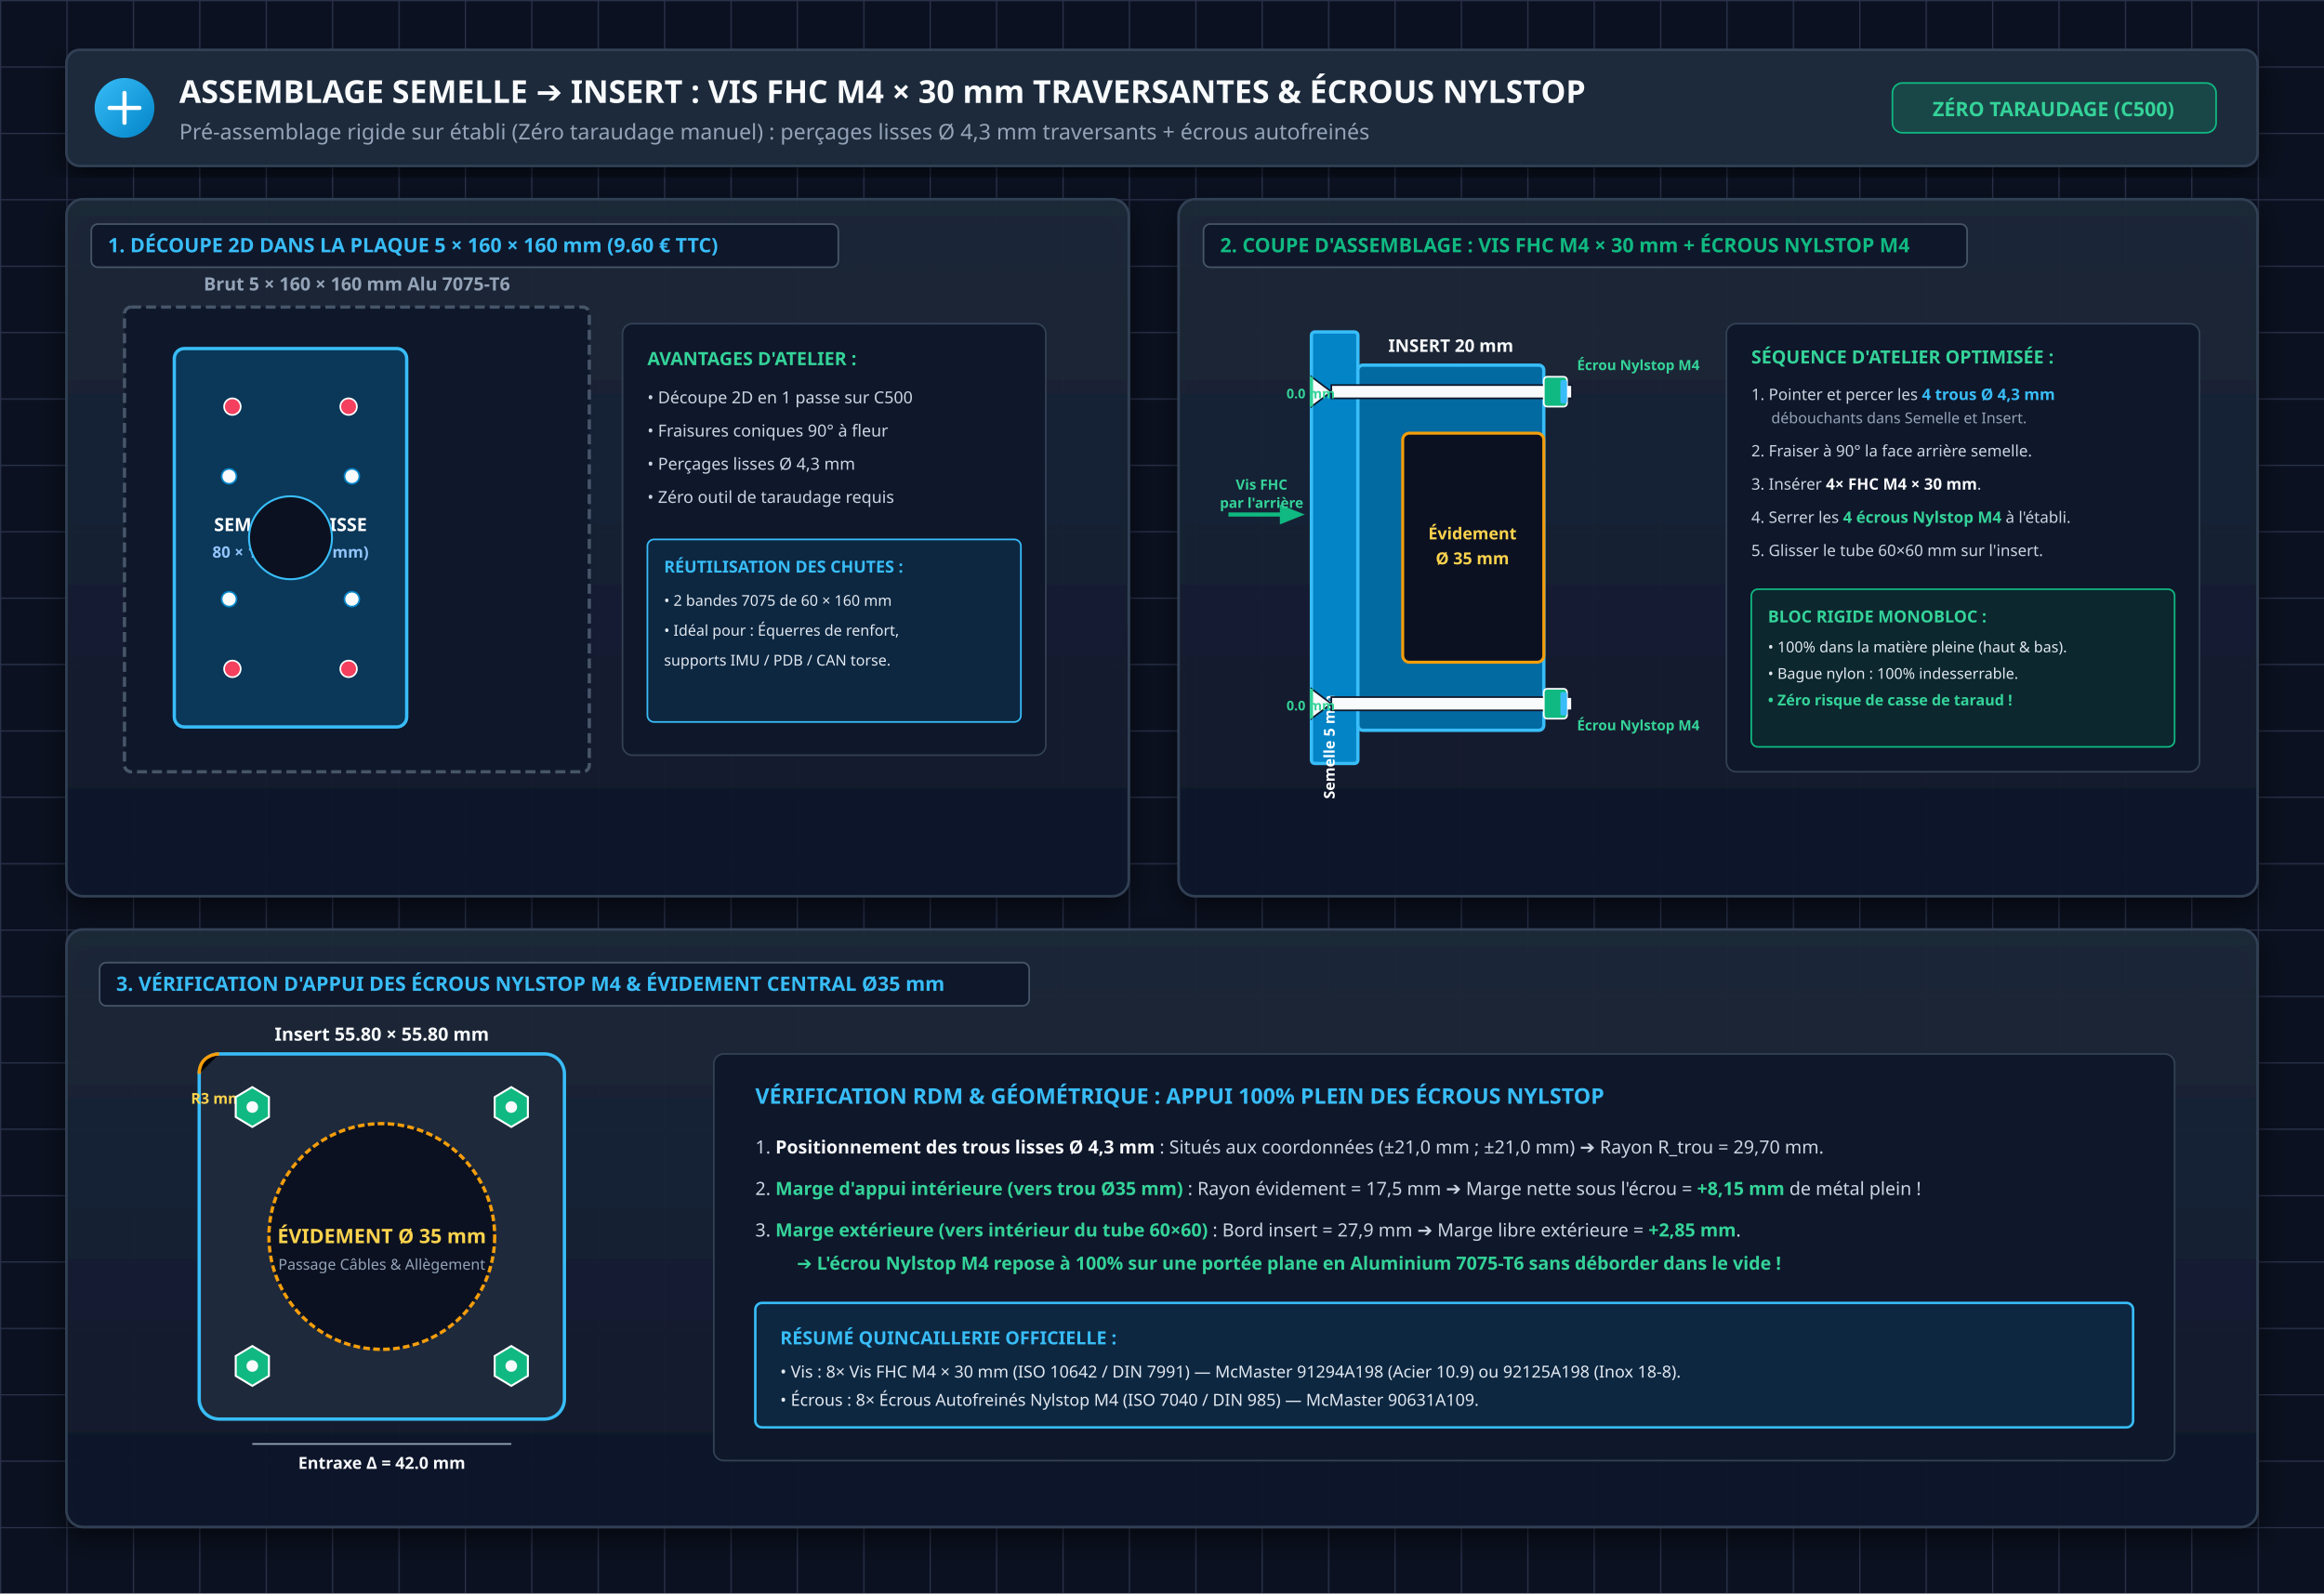
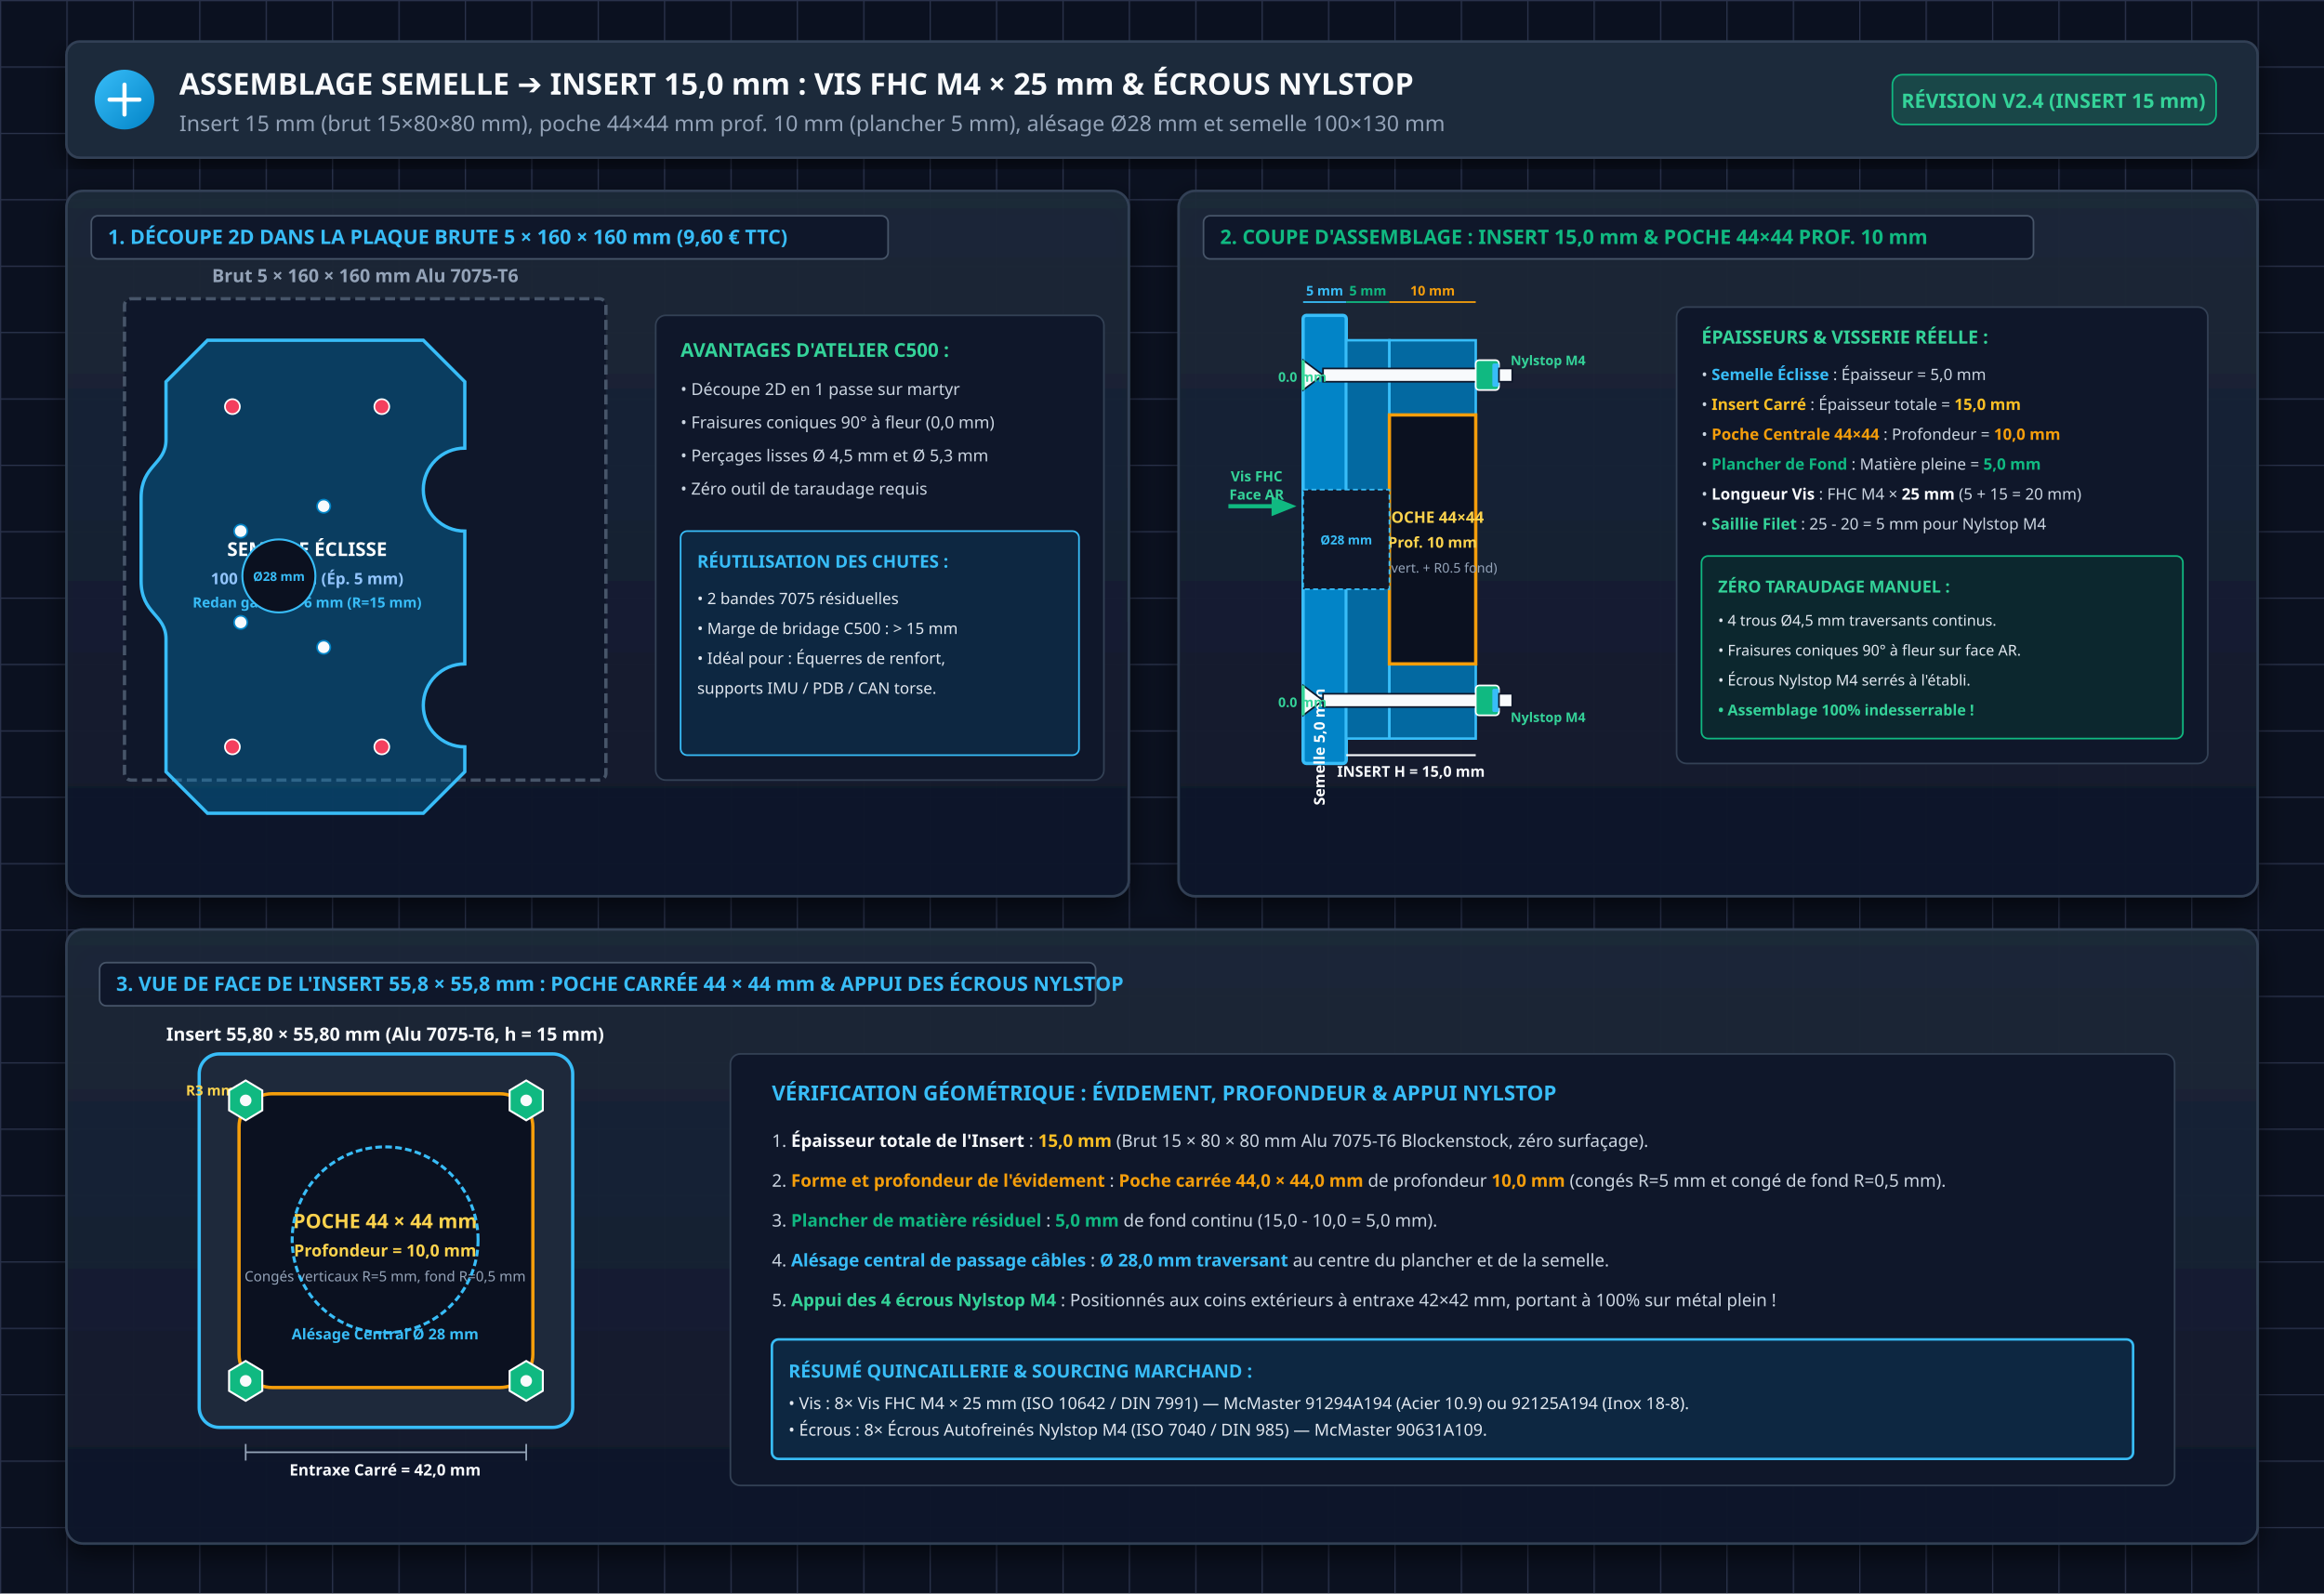
<svg xmlns="http://www.w3.org/2000/svg" viewBox="0 0 1400 960" width="100%" height="100%">
  <defs>
-     <pattern id="grid-pattern-fhc" width="40" height="40" patternUnits="userSpaceOnUse">
+     <pattern id="grid-pattern-fhc-v2" width="40" height="40" patternUnits="userSpaceOnUse">
      <path d="M 40 0 L 0 0 0 40" fill="none" stroke="#1e293b" stroke-width="1" />
      <path d="M 200 0 L 0 0 0 200" fill="none" stroke="#2a324b" stroke-width="1.5" />
    </pattern>
    <linearGradient id="grad-sky-fhc" x1="0%" y1="0%" x2="100%" y2="100%">
      <stop offset="0%" stop-color="#38bdf8" />
      <stop offset="100%" stop-color="#0284c7" />
    </linearGradient>
    <linearGradient id="grad-amber-fhc" x1="0%" y1="0%" x2="100%" y2="100%">
      <stop offset="0%" stop-color="#f59e0b" />
      <stop offset="100%" stop-color="#b45309" />
    </linearGradient>
    <linearGradient id="grad-emerald-fhc" x1="0%" y1="0%" x2="100%" y2="100%">
      <stop offset="0%" stop-color="#10b981" />
      <stop offset="100%" stop-color="#047857" />
    </linearGradient>
    <linearGradient id="grad-rose-fhc" x1="0%" y1="0%" x2="100%" y2="100%">
      <stop offset="0%" stop-color="#f43f5e" />
      <stop offset="100%" stop-color="#be123c" />
    </linearGradient>
    <linearGradient id="grad-card-fhc" x1="0%" y1="0%" x2="0%" y2="100%">
      <stop offset="0%" stop-color="#1e293b" stop-opacity="0.95" />
      <stop offset="100%" stop-color="#0f172a" stop-opacity="0.95" />
    </linearGradient>
    <marker id="arrow-fhc" viewBox="0 0 10 10" refX="6" refY="5" markerWidth="6" markerHeight="6" orient="auto-start-reverse">
      <path d="M 0 1 L 10 5 L 0 9 z" fill="#10b981" />
    </marker>
    <filter id="drop-shadow-fhc" x="-10%" y="-10%" width="120%" height="120%">
      <feDropShadow dx="0" dy="6" stdDeviation="8" flood-color="#000000" flood-opacity="0.6" />
    </filter>
  </defs>
  <rect width="1400" height="960" fill="#0b1120" />
-   <rect width="1400" height="960" fill="url(#grid-pattern-fhc)" />
-   <g transform="translate(40, 30)">
+   <rect width="1400" height="960" fill="url(#grid-pattern-fhc-v2)" />
+   <g transform="translate(40, 25)">
    <rect width="1320" height="70" rx="8" fill="#1e293b" stroke="#334155" stroke-width="1.5" filter="url(#drop-shadow-fhc)" />
    <circle cx="35" cy="35" r="18" fill="url(#grad-sky-fhc)" />
    <path d="M 26 35 L 44 35 M 35 26 L 35 44" stroke="#ffffff" stroke-width="2.5" stroke-linecap="round" />
-     <text x="68" y="32" font-family="'Segoe UI', sans-serif" font-size="19" font-weight="700" fill="#f8fafc">
-       ASSEMBLAGE SEMELLE ➔ INSERT : VIS FHC M4 × 30 mm TRAVERSANTES &amp; ÉCROUS NYLSTOP
+     <text x="68" y="32" font-family="'Segoe UI', sans-serif" font-size="18" font-weight="700" fill="#f8fafc">
+       ASSEMBLAGE SEMELLE ➔ INSERT 15,0 mm : VIS FHC M4 × 25 mm &amp; ÉCROUS NYLSTOP
    </text>
    <text x="68" y="54" font-family="'Segoe UI', sans-serif" font-size="13" font-weight="500" fill="#94a3b8">
-       Pré-assemblage rigide sur établi (Zéro taraudage manuel) : perçages lisses Ø 4,3 mm traversants + écrous autofreinés
+       Insert 15 mm (brut 15×80×80 mm), poche 44×44 mm prof. 10 mm (plancher 5 mm), alésage Ø28 mm et semelle 100×130 mm
    </text>
    <rect x="1100" y="20" width="195" height="30" rx="6" fill="#10b981" fill-opacity="0.2" stroke="#10b981" stroke-width="1" />
    <text x="1197" y="40" text-anchor="middle" font-family="'Segoe UI', sans-serif" font-size="12" font-weight="700" fill="#34d399">
-       ZÉRO TARAUDAGE (C500)
-     </text>
-   </g>
-   <g transform="translate(40, 120)">
-     <rect width="640" height="420" rx="10" fill="url(#grad-card-fhc)" stroke="#334155" stroke-width="1.5" filter="url(#drop-shadow-fhc)" />
-     <rect x="15" y="15" width="450" height="26" rx="4" fill="#0f172a" stroke="#475569" stroke-width="1" />
+       RÉVISION V2.4 (INSERT 15 mm)
+     </text>
+   </g>
+   <g transform="translate(40, 115)">
+     <rect width="640" height="425" rx="10" fill="url(#grad-card-fhc)" stroke="#334155" stroke-width="1.5" filter="url(#drop-shadow-fhc)" />
+     <rect x="15" y="15" width="480" height="26" rx="4" fill="#0f172a" stroke="#475569" stroke-width="1" />
    <text x="25" y="32" font-family="'Segoe UI', sans-serif" font-size="12" font-weight="700" fill="#38bdf8">
-       1. DÉCOUPE 2D DANS LA PLAQUE 5 × 160 × 160 mm (9.60 € TTC)
+       1. DÉCOUPE 2D DANS LA PLAQUE BRUTE 5 × 160 × 160 mm (9,60 € TTC)
    </text>
    <g transform="translate(35, 65)">
-       <rect x="0" y="0" width="280" height="280" rx="4" fill="#0f172a" stroke="#475569" stroke-width="2" stroke-dasharray="6,3" />
-       <text x="140" y="-10" text-anchor="middle" font-family="'Segoe UI', sans-serif" font-size="11" font-weight="700" fill="#94a3b8">Brut 5 × 160 × 160 mm Alu 7075-T6</text>
-       <g transform="translate(30, 25)">
-         <rect x="0" y="0" width="140" height="228" rx="6" fill="#0284c7" fill-opacity="0.3" stroke="#38bdf8" stroke-width="2" />
-         <text x="70" y="110" text-anchor="middle" font-family="'Segoe UI', sans-serif" font-size="11" font-weight="700" fill="#ffffff">SEMELLE ÉCLISSE</text>
-         <text x="70" y="126" text-anchor="middle" font-family="'Segoe UI', sans-serif" font-size="9.5" font-weight="600" fill="#93c5fd">80 × 130 mm (5 mm)</text>
-         <circle cx="70" cy="114" r="25" fill="#0b1120" stroke="#38bdf8" stroke-width="1.2" />
-         <circle cx="33" cy="77" r="4.5" fill="#f8fafc" stroke="#0284c7" stroke-width="1" />
-         <circle cx="107" cy="77" r="4.5" fill="#f8fafc" stroke="#0284c7" stroke-width="1" />
-         <circle cx="33" cy="151" r="4.5" fill="#f8fafc" stroke="#0284c7" stroke-width="1" />
-         <circle cx="107" cy="151" r="4.5" fill="#f8fafc" stroke="#0284c7" stroke-width="1" />
-         <circle cx="35" cy="35" r="5" fill="#f43f5e" stroke="#ffffff" stroke-width="1" />
-         <circle cx="105" cy="35" r="5" fill="#f43f5e" stroke="#ffffff" stroke-width="1" />
-         <circle cx="35" cy="193" r="5" fill="#f43f5e" stroke="#ffffff" stroke-width="1" />
-         <circle cx="105" cy="193" r="5" fill="#f43f5e" stroke="#ffffff" stroke-width="1" />
-       </g>
-       <g transform="translate(300, 10)">
-         <rect width="255" height="260" rx="6" fill="#0f172a" stroke="#334155" stroke-width="1" />
-         <text x="15" y="25" font-family="'Segoe UI', sans-serif" font-size="11" font-weight="700" fill="#34d399">AVANTAGES D'ATELIER :</text>
-         <text x="15" y="48" font-family="'Segoe UI', sans-serif" font-size="10" fill="#cbd5e1">• Découpe 2D en 1 passe sur C500</text>
-         <text x="15" y="68" font-family="'Segoe UI', sans-serif" font-size="10" fill="#cbd5e1">• Fraisures coniques 90° à fleur</text>
-         <text x="15" y="88" font-family="'Segoe UI', sans-serif" font-size="10" fill="#cbd5e1">• Perçages lisses Ø 4,3 mm</text>
+       <rect x="0" y="0" width="290" height="290" rx="4" fill="#0f172a" stroke="#475569" stroke-width="2" stroke-dasharray="6,3" />
+       <text x="145" y="-10" text-anchor="middle" font-family="'Segoe UI', sans-serif" font-size="11" font-weight="700" fill="#94a3b8">Brut 5 × 160 × 160 mm Alu 7075-T6</text>
+       <g transform="translate(25, 25)">
+         <path d="           M 25 0            L 155 0            L 180 25            L 180 65            A 22 22 0 0 0 180 115            L 180 155            L 180 195            A 22 22 0 0 0 180 245            L 180 260            L 155 285            L 25 285            L 0 260            L 0 180            C 0 165 -15 165 -15 145            L -15 95            C -15 75 0 75 0 60            L 0 25            Z         " fill="#0284c7" fill-opacity="0.35" stroke="#38bdf8" stroke-width="2" />
+         <text x="85" y="130" text-anchor="middle" font-family="'Segoe UI', sans-serif" font-size="11.5" font-weight="700" fill="#ffffff">SEMELLE ÉCLISSE</text>
+         <text x="85" y="147" text-anchor="middle" font-family="'Segoe UI', sans-serif" font-size="9.5" font-weight="600" fill="#93c5fd">100 × 130 mm (Ép. 5 mm)</text>
+         <text x="85" y="161" text-anchor="middle" font-family="'Segoe UI', sans-serif" font-size="8.5" font-weight="600" fill="#38bdf8">Redan gauche +6 mm (R=15 mm)</text>
+         <circle cx="68" cy="142" r="22" fill="#0b1120" stroke="#38bdf8" stroke-width="1.2" />
+         <text x="68" y="145" text-anchor="middle" font-family="'Segoe UI', sans-serif" font-size="7.5" font-weight="700" fill="#38bdf8">Ø28 mm</text>
+         <circle cx="45" cy="115" r="4" fill="#f8fafc" stroke="#0284c7" stroke-width="1" />
+         <circle cx="95" cy="100" r="4" fill="#f8fafc" stroke="#0284c7" stroke-width="1" />
+         <circle cx="45" cy="170" r="4" fill="#f8fafc" stroke="#0284c7" stroke-width="1" />
+         <circle cx="95" cy="185" r="4" fill="#f8fafc" stroke="#0284c7" stroke-width="1" />
+         <circle cx="40" cy="40" r="4.5" fill="#f43f5e" stroke="#ffffff" stroke-width="1" />
+         <circle cx="130" cy="40" r="4.5" fill="#f43f5e" stroke="#ffffff" stroke-width="1" />
+         <circle cx="40" cy="245" r="4.5" fill="#f43f5e" stroke="#ffffff" stroke-width="1" />
+         <circle cx="130" cy="245" r="4.5" fill="#f43f5e" stroke="#ffffff" stroke-width="1" />
+       </g>
+       <g transform="translate(320, 10)">
+         <rect width="270" height="280" rx="6" fill="#0f172a" stroke="#334155" stroke-width="1" />
+         <text x="15" y="25" font-family="'Segoe UI', sans-serif" font-size="11.5" font-weight="700" fill="#34d399">AVANTAGES D'ATELIER C500 :</text>
+         <text x="15" y="48" font-family="'Segoe UI', sans-serif" font-size="10" fill="#cbd5e1">• Découpe 2D en 1 passe sur martyr</text>
+         <text x="15" y="68" font-family="'Segoe UI', sans-serif" font-size="10" fill="#cbd5e1">• Fraisures coniques 90° à fleur (0,0 mm)</text>
+         <text x="15" y="88" font-family="'Segoe UI', sans-serif" font-size="10" fill="#cbd5e1">• Perçages lisses Ø 4,5 mm et Ø 5,3 mm</text>
        <text x="15" y="108" font-family="'Segoe UI', sans-serif" font-size="10" fill="#cbd5e1">• Zéro outil de taraudage requis</text>
-         <rect x="15" y="130" width="225" height="110" rx="4" fill="#0284c7" fill-opacity="0.15" stroke="#38bdf8" stroke-width="1" />
-         <text x="25" y="150" font-family="'Segoe UI', sans-serif" font-size="10" font-weight="700" fill="#38bdf8">RÉUTILISATION DES CHUTES :</text>
-         <text x="25" y="170" font-family="'Segoe UI', sans-serif" font-size="9" fill="#e2e8f0">• 2 bandes 7075 de 60 × 160 mm</text>
-         <text x="25" y="188" font-family="'Segoe UI', sans-serif" font-size="9" fill="#e2e8f0">• Idéal pour : Équerres de renfort,</text>
-         <text x="25" y="206" font-family="'Segoe UI', sans-serif" font-size="9" fill="#e2e8f0">  supports IMU / PDB / CAN torse.</text>
+         <rect x="15" y="130" width="240" height="135" rx="4" fill="#0284c7" fill-opacity="0.15" stroke="#38bdf8" stroke-width="1" />
+         <text x="25" y="152" font-family="'Segoe UI', sans-serif" font-size="10.5" font-weight="700" fill="#38bdf8">RÉUTILISATION DES CHUTES :</text>
+         <text x="25" y="174" font-family="'Segoe UI', sans-serif" font-size="9.5" fill="#e2e8f0">• 2 bandes 7075 résiduelles</text>
+         <text x="25" y="192" font-family="'Segoe UI', sans-serif" font-size="9.5" fill="#e2e8f0">• Marge de bridage C500 : &gt; 15 mm</text>
+         <text x="25" y="210" font-family="'Segoe UI', sans-serif" font-size="9.5" fill="#e2e8f0">• Idéal pour : Équerres de renfort,</text>
+         <text x="25" y="228" font-family="'Segoe UI', sans-serif" font-size="9.5" fill="#e2e8f0">  supports IMU / PDB / CAN torse.</text>
      </g>
    </g>
  </g>
-   <g transform="translate(710, 120)">
-     <rect width="650" height="420" rx="10" fill="url(#grad-card-fhc)" stroke="#334155" stroke-width="1.5" filter="url(#drop-shadow-fhc)" />
-     <rect x="15" y="15" width="460" height="26" rx="4" fill="#0f172a" stroke="#475569" stroke-width="1" />
+   <g transform="translate(710, 115)">
+     <rect width="650" height="425" rx="10" fill="url(#grad-card-fhc)" stroke="#334155" stroke-width="1.5" filter="url(#drop-shadow-fhc)" />
+     <rect x="15" y="15" width="500" height="26" rx="4" fill="#0f172a" stroke="#475569" stroke-width="1" />
    <text x="25" y="32" font-family="'Segoe UI', sans-serif" font-size="12" font-weight="700" fill="#10b981">
-       2. COUPE D'ASSEMBLAGE : VIS FHC M4 × 30 mm + ÉCROUS NYLSTOP M4
-     </text>
-     <g transform="translate(25, 60)">
-       <g transform="translate(0, 70)">
-         <path d="M 5 60 L 45 60" stroke="#10b981" stroke-width="2.5" marker-end="url(#arrow-fhc)" />
-         <text x="25" y="45" text-anchor="middle" font-family="'Segoe UI', sans-serif" font-size="8.5" font-weight="700" fill="#34d399">Vis FHC</text>
-         <text x="25" y="56" text-anchor="middle" font-family="'Segoe UI', sans-serif" font-size="8.5" font-weight="700" fill="#34d399">par l'arrière</text>
-       </g>
-       <rect x="55" y="20" width="28" height="260" rx="2" fill="#0284c7" stroke="#38bdf8" stroke-width="2" />
-       <text x="69" y="270" text-anchor="middle" font-family="'Segoe UI', sans-serif" font-size="9" font-weight="700" fill="#ffffff" transform="rotate(-90,69,270)">Semelle 5 mm</text>
-       <rect x="83" y="40" width="112" height="220" rx="3" fill="#0369a1" stroke="#38bdf8" stroke-width="2" />
-       <rect x="110" y="81" width="85" height="138" rx="4" fill="#0b1120" stroke="#f59e0b" stroke-width="1.8" />
-       <text x="152" y="145" text-anchor="middle" font-family="'Segoe UI', sans-serif" font-size="10" font-weight="700" fill="#fcd34d">Évidement</text>
-       <text x="152" y="160" text-anchor="middle" font-family="'Segoe UI', sans-serif" font-size="10" font-weight="700" fill="#fcd34d">Ø 35 mm</text>
-       <text x="139" y="32" text-anchor="middle" font-family="'Segoe UI', sans-serif" font-size="10.5" font-weight="700" fill="#f8fafc">INSERT 20 mm</text>
-       <polygon points="55,47 67,56 55,65" fill="#f8fafc" stroke="#0f172a" />
-       <rect x="67" y="52" width="145" height="8" fill="#f8fafc" stroke="#0f172a" />
-       <line x1="55" y1="47" x2="55" y2="65" stroke="#34d399" stroke-width="2" />
-       <text x="40" y="60" font-family="'Segoe UI', sans-serif" font-size="8" font-weight="700" fill="#34d399">0.0 mm</text>
-       <rect x="195" y="47" width="14" height="18" rx="2" fill="#10b981" stroke="#ffffff" stroke-width="1" />
-       <rect x="205" y="49" width="4" height="14" rx="1" fill="#38bdf8" />
-       <text x="215" y="43" font-family="'Segoe UI', sans-serif" font-size="8.5" font-weight="700" fill="#34d399">Écrou Nylstop M4</text>
-       <polygon points="55,235 67,244 55,253" fill="#f8fafc" stroke="#0f172a" />
-       <rect x="67" y="240" width="145" height="8" fill="#f8fafc" stroke="#0f172a" />
-       <line x1="55" y1="235" x2="55" y2="253" stroke="#34d399" stroke-width="2" />
-       <text x="40" y="248" font-family="'Segoe UI', sans-serif" font-size="8" font-weight="700" fill="#34d399">0.0 mm</text>
-       <rect x="195" y="235" width="14" height="18" rx="2" fill="#10b981" stroke="#ffffff" stroke-width="1" />
-       <rect x="205" y="237" width="4" height="14" rx="1" fill="#38bdf8" />
-       <text x="215" y="260" font-family="'Segoe UI', sans-serif" font-size="8.5" font-weight="700" fill="#34d399">Écrou Nylstop M4</text>
-       <g transform="translate(305, 15)">
-         <rect width="285" height="270" rx="6" fill="#0f172a" stroke="#334155" stroke-width="1" />
-         <text x="15" y="24" font-family="'Segoe UI', sans-serif" font-size="11" font-weight="700" fill="#34d399">SÉQUENCE D'ATELIER OPTIMISÉE :</text>
-         <text x="15" y="46" font-family="'Segoe UI', sans-serif" font-size="9.5" fill="#cbd5e1">1. Pointer et percer les <tspan font-weight="700" fill="#38bdf8">4 trous Ø 4,3 mm</tspan>
-         </text>
-         <text x="27" y="60" font-family="'Segoe UI', sans-serif" font-size="9" fill="#94a3b8">débouchants dans Semelle et Insert.</text>
-         <text x="15" y="80" font-family="'Segoe UI', sans-serif" font-size="9.5" fill="#cbd5e1">2. Fraiser à 90° la face arrière semelle.</text>
-         <text x="15" y="100" font-family="'Segoe UI', sans-serif" font-size="9.5" fill="#cbd5e1">3. Insérer <tspan font-weight="700" fill="#f8fafc">4× FHC M4 × 30 mm</tspan>.</text>
-         <text x="15" y="120" font-family="'Segoe UI', sans-serif" font-size="9.5" fill="#cbd5e1">4. Serrer les <tspan font-weight="700" fill="#34d399">4 écrous Nylstop M4</tspan> à l'établi.</text>
-         <text x="15" y="140" font-family="'Segoe UI', sans-serif" font-size="9.5" fill="#cbd5e1">5. Glisser le tube 60×60 mm sur l'insert.</text>
-         <rect x="15" y="160" width="255" height="95" rx="4" fill="#064e3b" fill-opacity="0.3" stroke="#10b981" stroke-width="1" />
-         <text x="25" y="180" font-family="'Segoe UI', sans-serif" font-size="10" font-weight="700" fill="#34d399">BLOC RIGIDE MONOBLOC :</text>
-         <text x="25" y="198" font-family="'Segoe UI', sans-serif" font-size="9" fill="#e2e8f0">• 100% dans la matière pleine (haut &amp; bas).</text>
-         <text x="25" y="214" font-family="'Segoe UI', sans-serif" font-size="9" fill="#e2e8f0">• Bague nylon : 100% indesserrable.</text>
-         <text x="25" y="230" font-family="'Segoe UI', sans-serif" font-size="9" font-weight="700" fill="#34d399">• Zéro risque de casse de taraud !</text>
+       2. COUPE D'ASSEMBLAGE : INSERT 15,0 mm &amp; POCHE 44×44 PROF. 10 mm
+     </text>
+     <g transform="translate(25, 55)">
+       <g transform="translate(0, 75)">
+         <path d="M 5 60 L 40 60" stroke="#10b981" stroke-width="2.5" marker-end="url(#arrow-fhc)" />
+         <text x="22" y="45" text-anchor="middle" font-family="'Segoe UI', sans-serif" font-size="8.5" font-weight="700" fill="#34d399">Vis FHC</text>
+         <text x="22" y="56" text-anchor="middle" font-family="'Segoe UI', sans-serif" font-size="8.5" font-weight="700" fill="#34d399">Face AR</text>
+       </g>
+       <rect x="50" y="20" width="26" height="270" rx="2" fill="#0284c7" stroke="#38bdf8" stroke-width="2" />
+       <text x="63" y="280" text-anchor="middle" font-family="'Segoe UI', sans-serif" font-size="9" font-weight="700" fill="#ffffff" transform="rotate(-90,63,280)">Semelle 5,0 mm</text>
+       <rect x="76" y="35" width="26" height="240" fill="#0369a1" stroke="#38bdf8" stroke-width="1.5" />
+       <rect x="102" y="35" width="52" height="45" fill="#0369a1" stroke="#38bdf8" stroke-width="1.5" />
+       <rect x="102" y="230" width="52" height="45" fill="#0369a1" stroke="#38bdf8" stroke-width="1.5" />
+       <rect x="102" y="80" width="52" height="150" fill="#0b1120" stroke="#f59e0b" stroke-width="2" />
+       <text x="128" y="145" text-anchor="middle" font-family="'Segoe UI', sans-serif" font-size="9.5" font-weight="700" fill="#fcd34d">POCHE 44×44</text>
+       <text x="128" y="160" text-anchor="middle" font-family="'Segoe UI', sans-serif" font-size="9" font-weight="600" fill="#fcd34d">Prof. 10 mm</text>
+       <text x="128" y="175" text-anchor="middle" font-family="'Segoe UI', sans-serif" font-size="8" fill="#94a3b8">(R5 vert. + R0.5 fond)</text>
+       <rect x="50" y="125" width="52" height="60" fill="#0f172a" stroke="#38bdf8" stroke-width="1" stroke-dasharray="3,2" />
+       <text x="76" y="158" text-anchor="middle" font-family="'Segoe UI', sans-serif" font-size="7.5" font-weight="700" fill="#38bdf8">Ø28 mm</text>
+       <line x1="50" y1="12" x2="76" y2="12" stroke="#38bdf8" stroke-width="1" />
+       <text x="63" y="8" text-anchor="middle" font-family="'Segoe UI', sans-serif" font-size="8" font-weight="700" fill="#38bdf8">5 mm</text>
+       <line x1="76" y1="12" x2="102" y2="12" stroke="#10b981" stroke-width="1" />
+       <text x="89" y="8" text-anchor="middle" font-family="'Segoe UI', sans-serif" font-size="8" font-weight="700" fill="#10b981">5 mm</text>
+       <line x1="102" y1="12" x2="154" y2="12" stroke="#f59e0b" stroke-width="1" />
+       <text x="128" y="8" text-anchor="middle" font-family="'Segoe UI', sans-serif" font-size="8" font-weight="700" fill="#f59e0b">10 mm</text>
+       <line x1="76" y1="285" x2="154" y2="285" stroke="#f8fafc" stroke-width="1.2" />
+       <text x="115" y="298" text-anchor="middle" font-family="'Segoe UI', sans-serif" font-size="9" font-weight="700" fill="#f8fafc">INSERT H = 15,0 mm</text>
+       <polygon points="50,47 62,56 50,65" fill="#f8fafc" stroke="#0f172a" />
+       <rect x="62" y="52" width="102" height="8" fill="#f8fafc" stroke="#0f172a" />
+       <line x1="50" y1="47" x2="50" y2="65" stroke="#34d399" stroke-width="2" />
+       <text x="35" y="60" font-family="'Segoe UI', sans-serif" font-size="8" font-weight="700" fill="#34d399">0.0 mm</text>
+       <rect x="154" y="47" width="14" height="18" rx="2" fill="#10b981" stroke="#ffffff" stroke-width="1" />
+       <rect x="164" y="49" width="4" height="14" rx="1" fill="#38bdf8" />
+       <text x="175" y="50" font-family="'Segoe UI', sans-serif" font-size="8" font-weight="700" fill="#34d399">Nylstop M4</text>
+       <rect x="168" y="52" width="8" height="8" fill="#f8fafc" stroke="#0f172a" />
+       <polygon points="50,243 62,252 50,261" fill="#f8fafc" stroke="#0f172a" />
+       <rect x="62" y="248" width="102" height="8" fill="#f8fafc" stroke="#0f172a" />
+       <line x1="50" y1="243" x2="50" y2="261" stroke="#34d399" stroke-width="2" />
+       <text x="35" y="256" font-family="'Segoe UI', sans-serif" font-size="8" font-weight="700" fill="#34d399">0.0 mm</text>
+       <rect x="154" y="243" width="14" height="18" rx="2" fill="#10b981" stroke="#ffffff" stroke-width="1" />
+       <rect x="164" y="245" width="4" height="14" rx="1" fill="#38bdf8" />
+       <text x="175" y="265" font-family="'Segoe UI', sans-serif" font-size="8" font-weight="700" fill="#34d399">Nylstop M4</text>
+       <rect x="168" y="248" width="8" height="8" fill="#f8fafc" stroke="#0f172a" />
+       <g transform="translate(275, 15)">
+         <rect width="320" height="275" rx="6" fill="#0f172a" stroke="#334155" stroke-width="1" />
+         <text x="15" y="22" font-family="'Segoe UI', sans-serif" font-size="11" font-weight="700" fill="#34d399">ÉPAISSEURS &amp; VISSERIE RÉELLE :</text>
+         <text x="15" y="44" font-family="'Segoe UI', sans-serif" font-size="9.5" fill="#cbd5e1">• <tspan font-weight="700" fill="#38bdf8">Semelle Éclisse</tspan> : Épaisseur = 5,0 mm</text>
+         <text x="15" y="62" font-family="'Segoe UI', sans-serif" font-size="9.5" fill="#cbd5e1">• <tspan font-weight="700" fill="#fbbf24">Insert Carré</tspan> : Épaisseur totale = <tspan font-weight="700" fill="#fbbf24">15,0 mm</tspan>
+         </text>
+         <text x="15" y="80" font-family="'Segoe UI', sans-serif" font-size="9.5" fill="#cbd5e1">• <tspan font-weight="700" fill="#f59e0b">Poche Centrale 44×44</tspan> : Profondeur = <tspan font-weight="700" fill="#f59e0b">10,0 mm</tspan>
+         </text>
+         <text x="15" y="98" font-family="'Segoe UI', sans-serif" font-size="9.5" fill="#cbd5e1">• <tspan font-weight="700" fill="#10b981">Plancher de Fond</tspan> : Matière pleine = <tspan font-weight="700" fill="#10b981">5,0 mm</tspan>
+         </text>
+         <text x="15" y="116" font-family="'Segoe UI', sans-serif" font-size="9.5" fill="#cbd5e1">• <tspan font-weight="700" fill="#f8fafc">Longueur Vis</tspan> : FHC M4 × <tspan font-weight="700" fill="#f8fafc">25 mm</tspan> (5 + 15 = 20 mm)</text>
+         <text x="15" y="134" font-family="'Segoe UI', sans-serif" font-size="9.5" fill="#cbd5e1">• <tspan font-weight="700" fill="#34d399">Saillie Filet</tspan> : 25 - 20 = 5 mm pour Nylstop M4</text>
+         <rect x="15" y="150" width="290" height="110" rx="4" fill="#064e3b" fill-opacity="0.3" stroke="#10b981" stroke-width="1" />
+         <text x="25" y="172" font-family="'Segoe UI', sans-serif" font-size="10" font-weight="700" fill="#34d399">ZÉRO TARAUDAGE MANUEL :</text>
+         <text x="25" y="192" font-family="'Segoe UI', sans-serif" font-size="9" fill="#e2e8f0">• 4 trous Ø4,5 mm traversants continus.</text>
+         <text x="25" y="210" font-family="'Segoe UI', sans-serif" font-size="9" fill="#e2e8f0">• Fraisures coniques 90° à fleur sur face AR.</text>
+         <text x="25" y="228" font-family="'Segoe UI', sans-serif" font-size="9" fill="#e2e8f0">• Écrous Nylstop M4 serrés à l'établi.</text>
+         <text x="25" y="246" font-family="'Segoe UI', sans-serif" font-size="9" font-weight="700" fill="#34d399">• Assemblage 100% indesserrable !</text>
      </g>
    </g>
  </g>
  <g transform="translate(40, 560)">
-     <rect width="1320" height="360" rx="10" fill="url(#grad-card-fhc)" stroke="#334155" stroke-width="1.5" filter="url(#drop-shadow-fhc)" />
-     <rect x="20" y="20" width="560" height="26" rx="4" fill="#0f172a" stroke="#475569" stroke-width="1" />
+     <rect width="1320" height="370" rx="10" fill="url(#grad-card-fhc)" stroke="#334155" stroke-width="1.5" filter="url(#drop-shadow-fhc)" />
+     <rect x="20" y="20" width="600" height="26" rx="4" fill="#0f172a" stroke="#475569" stroke-width="1" />
    <text x="30" y="37" font-family="'Segoe UI', sans-serif" font-size="12" font-weight="700" fill="#38bdf8">
-       3. VÉRIFICATION D'APPUI DES ÉCROUS NYLSTOP M4 &amp; ÉVIDEMENT CENTRAL Ø35 mm
+       3. VUE DE FACE DE L'INSERT 55,8 × 55,8 mm : POCHE CARRÉE 44 × 44 mm &amp; APPUI DES ÉCROUS NYLSTOP
    </text>
    <g transform="translate(30, 60)">
      <g transform="translate(50, 15)">
-         <rect x="0" y="0" width="220" height="220" rx="12" fill="#1e293b" stroke="#38bdf8" stroke-width="2" />
-         <text x="110" y="-8" text-anchor="middle" font-family="'Segoe UI', sans-serif" font-size="11" font-weight="700" fill="#f8fafc">Insert 55.80 × 55.80 mm</text>
-         <path d="M 0 12 C 0 0, 12 0, 12 0" stroke="#f59e0b" stroke-width="2" />
-         <text x="-5" y="30" font-family="'Segoe UI', sans-serif" font-size="9" font-weight="700" fill="#fcd34d">R3 mm</text>
-         <circle cx="110" cy="110" r="68" fill="#0b1120" stroke="#f59e0b" stroke-width="2" stroke-dasharray="4,2" />
-         <text x="110" y="114" text-anchor="middle" font-family="'Segoe UI', sans-serif" font-size="12" font-weight="700" fill="#fcd34d">ÉVIDEMENT Ø 35 mm</text>
-         <text x="110" y="130" text-anchor="middle" font-family="'Segoe UI', sans-serif" font-size="9" fill="#94a3b8">Passage Câbles &amp; Allègement</text>
-         <polygon points="32,20 42,26 42,38 32,44 22,38 22,26" fill="#10b981" stroke="#ffffff" stroke-width="1.2" />
-         <circle cx="32" cy="32" r="3.5" fill="#f8fafc" />
-         <polygon points="188,20 198,26 198,38 188,44 178,38 178,26" fill="#10b981" stroke="#ffffff" stroke-width="1.2" />
-         <circle cx="188" cy="32" r="3.5" fill="#f8fafc" />
-         <polygon points="32,176 42,182 42,194 32,200 22,194 22,182" fill="#10b981" stroke="#ffffff" stroke-width="1.2" />
-         <circle cx="32" cy="188" r="3.5" fill="#f8fafc" />
-         <polygon points="188,176 198,182 198,194 188,200 178,194 178,182" fill="#10b981" stroke="#ffffff" stroke-width="1.2" />
-         <circle cx="188" cy="188" r="3.5" fill="#f8fafc" />
-         <line x1="32" y1="235" x2="188" y2="235" stroke="#94a3b8" stroke-width="1" />
-         <text x="110" y="250" text-anchor="middle" font-family="'Segoe UI', sans-serif" font-size="10" font-weight="700" fill="#f8fafc">Entraxe Δ = 42.0 mm</text>
-       </g>
-       <g transform="translate(360, 15)">
-         <rect width="880" height="245" rx="6" fill="#0f172a" stroke="#334155" stroke-width="1" />
-         <text x="25" y="30" font-family="'Segoe UI', sans-serif" font-size="13" font-weight="700" fill="#38bdf8">
-           VÉRIFICATION RDM &amp; GÉOMÉTRIQUE : APPUI 100% PLEIN DES ÉCROUS NYLSTOP
-         </text>
-         <text x="25" y="60" font-family="'Segoe UI', sans-serif" font-size="11" fill="#cbd5e1">
-           1. <tspan font-weight="700" fill="#f8fafc">Positionnement des trous lisses Ø 4,3 mm</tspan> : Situés aux coordonnées (±21,0 mm ; ±21,0 mm) ➔ Rayon R_trou = 29,70 mm.
-         </text>
-         <text x="25" y="85" font-family="'Segoe UI', sans-serif" font-size="11" fill="#cbd5e1">
-           2. <tspan font-weight="700" fill="#34d399">Marge d'appui intérieure (vers trou Ø35 mm)</tspan> : Rayon évidement = 17,5 mm ➔ Marge nette sous l'écrou = <tspan font-weight="700" fill="#34d399">+8,15 mm</tspan> de métal plein !
-         </text>
-         <text x="25" y="110" font-family="'Segoe UI', sans-serif" font-size="11" fill="#cbd5e1">
-           3. <tspan font-weight="700" fill="#34d399">Marge extérieure (vers intérieur du tube 60×60)</tspan> : Bord insert = 27,9 mm ➔ Marge libre extérieure = <tspan font-weight="700" fill="#34d399">+2,85 mm</tspan>.
-         </text>
-         <text x="50" y="130" font-family="'Segoe UI', sans-serif" font-size="11" font-weight="700" fill="#34d399">
-           ➔ L'écrou Nylstop M4 repose à 100% sur une portée plane en Aluminium 7075-T6 sans déborder dans le vide !
-         </text>
-         <rect x="25" y="150" width="830" height="75" rx="4" fill="#0284c7" fill-opacity="0.15" stroke="#38bdf8" stroke-width="1.5" />
-         <text x="40" y="175" font-family="'Segoe UI', sans-serif" font-size="11" font-weight="700" fill="#38bdf8">
-           RÉSUMÉ QUINCAILLERIE OFFICIELLE :
-         </text>
-         <text x="40" y="195" font-family="'Segoe UI', sans-serif" font-size="10" fill="#e2e8f0">
-           • Vis : 8× Vis FHC M4 × 30 mm (ISO 10642 / DIN 7991) — McMaster 91294A198 (Acier 10.9) ou 92125A198 (Inox 18-8).
-         </text>
-         <text x="40" y="212" font-family="'Segoe UI', sans-serif" font-size="10" fill="#e2e8f0">
+         <rect x="0" y="0" width="225" height="225" rx="12" fill="#1e293b" stroke="#38bdf8" stroke-width="2" />
+         <text x="112" y="-8" text-anchor="middle" font-family="'Segoe UI', sans-serif" font-size="11" font-weight="700" fill="#f8fafc">Insert 55,80 × 55,80 mm (Alu 7075-T6, h = 15 mm)</text>
+         <text x="-8" y="25" font-family="'Segoe UI', sans-serif" font-size="8.5" font-weight="700" fill="#fcd34d">R3 mm</text>
+         <rect x="24" y="24" width="177" height="177" rx="20" fill="#0b1120" stroke="#f59e0b" stroke-width="2" />
+         <text x="112" y="105" text-anchor="middle" font-family="'Segoe UI', sans-serif" font-size="12" font-weight="700" fill="#fcd34d">POCHE 44 × 44 mm</text>
+         <text x="112" y="122" text-anchor="middle" font-family="'Segoe UI', sans-serif" font-size="10" font-weight="600" fill="#fcd34d">Profondeur = 10,0 mm</text>
+         <text x="112" y="137" text-anchor="middle" font-family="'Segoe UI', sans-serif" font-size="8.5" fill="#94a3b8">Congés verticaux R=5 mm, fond R=0,5 mm</text>
+         <circle cx="112" cy="112" r="56" fill="none" stroke="#38bdf8" stroke-width="1.8" stroke-dasharray="4,2" />
+         <text x="112" y="172" text-anchor="middle" font-family="'Segoe UI', sans-serif" font-size="9" font-weight="700" fill="#38bdf8">Alésage Central Ø 28 mm</text>
+         <polygon points="28,16 38,22 38,34 28,40 18,34 18,22" fill="#10b981" stroke="#ffffff" stroke-width="1.2" />
+         <circle cx="28" cy="28" r="3.5" fill="#f8fafc" />
+         <polygon points="197,16 207,22 207,34 197,40 187,34 187,22" fill="#10b981" stroke="#ffffff" stroke-width="1.2" />
+         <circle cx="197" cy="28" r="3.5" fill="#f8fafc" />
+         <polygon points="28,185 38,191 38,203 28,209 18,203 18,191" fill="#10b981" stroke="#ffffff" stroke-width="1.2" />
+         <circle cx="28" cy="197" r="3.5" fill="#f8fafc" />
+         <polygon points="197,185 207,191 207,203 197,209 187,203 187,191" fill="#10b981" stroke="#ffffff" stroke-width="1.2" />
+         <circle cx="197" cy="197" r="3.5" fill="#f8fafc" />
+         <line x1="28" y1="240" x2="197" y2="240" stroke="#94a3b8" stroke-width="1" />
+         <line x1="28" y1="235" x2="28" y2="245" stroke="#94a3b8" stroke-width="1" />
+         <line x1="197" y1="235" x2="197" y2="245" stroke="#94a3b8" stroke-width="1" />
+         <text x="112" y="254" text-anchor="middle" font-family="'Segoe UI', sans-serif" font-size="9.5" font-weight="700" fill="#f8fafc">Entraxe Carré = 42,0 mm</text>
+       </g>
+       <g transform="translate(370, 15)">
+         <rect width="870" height="260" rx="6" fill="#0f172a" stroke="#334155" stroke-width="1" />
+         <text x="25" y="28" font-family="'Segoe UI', sans-serif" font-size="12.5" font-weight="700" fill="#38bdf8">
+           VÉRIFICATION GÉOMÉTRIQUE : ÉVIDEMENT, PROFONDEUR &amp; APPUI NYLSTOP
+         </text>
+         <text x="25" y="56" font-family="'Segoe UI', sans-serif" font-size="10.5" fill="#cbd5e1">
+           1. <tspan font-weight="700" fill="#f8fafc">Épaisseur totale de l'Insert</tspan> : <tspan font-weight="700" fill="#fbbf24">15,0 mm</tspan> (Brut 15 × 80 × 80 mm Alu 7075-T6 Blockenstock, zéro surfaçage).
+         </text>
+         <text x="25" y="80" font-family="'Segoe UI', sans-serif" font-size="10.5" fill="#cbd5e1">
+           2. <tspan font-weight="700" fill="#f59e0b">Forme et profondeur de l'évidement</tspan> : <tspan font-weight="700" fill="#f59e0b">Poche carrée 44,0 × 44,0 mm</tspan> de profondeur <tspan font-weight="700" fill="#f59e0b">10,0 mm</tspan> (congés R=5 mm et congé de fond R=0,5 mm).
+         </text>
+         <text x="25" y="104" font-family="'Segoe UI', sans-serif" font-size="10.5" fill="#cbd5e1">
+           3. <tspan font-weight="700" fill="#10b981">Plancher de matière résiduel</tspan> : <tspan font-weight="700" fill="#10b981">5,0 mm</tspan> de fond continu (15,0 - 10,0 = 5,0 mm).
+         </text>
+         <text x="25" y="128" font-family="'Segoe UI', sans-serif" font-size="10.5" fill="#cbd5e1">
+           4. <tspan font-weight="700" fill="#38bdf8">Alésage central de passage câbles</tspan> : <tspan font-weight="700" fill="#38bdf8">Ø 28,0 mm traversant</tspan> au centre du plancher et de la semelle.
+         </text>
+         <text x="25" y="152" font-family="'Segoe UI', sans-serif" font-size="10.5" fill="#cbd5e1">
+           5. <tspan font-weight="700" fill="#34d399">Appui des 4 écrous Nylstop M4</tspan> : Positionnés aux coins extérieurs à entraxe 42×42 mm, portant à 100% sur métal plein !
+         </text>
+         <rect x="25" y="172" width="820" height="72" rx="4" fill="#0284c7" fill-opacity="0.15" stroke="#38bdf8" stroke-width="1.5" />
+         <text x="35" y="195" font-family="'Segoe UI', sans-serif" font-size="11" font-weight="700" fill="#38bdf8">
+           RÉSUMÉ QUINCAILLERIE &amp; SOURCING MARCHAND :
+         </text>
+         <text x="35" y="214" font-family="'Segoe UI', sans-serif" font-size="10" fill="#e2e8f0">
+           • Vis : 8× Vis FHC M4 × 25 mm (ISO 10642 / DIN 7991) — McMaster 91294A194 (Acier 10.9) ou 92125A194 (Inox 18-8).
+         </text>
+         <text x="35" y="230" font-family="'Segoe UI', sans-serif" font-size="10" fill="#e2e8f0">
          • Écrous : 8× Écrous Autofreinés Nylstop M4 (ISO 7040 / DIN 985) — McMaster 90631A109.
        </text>
      </g>
    </g>
  </g>
</svg>
